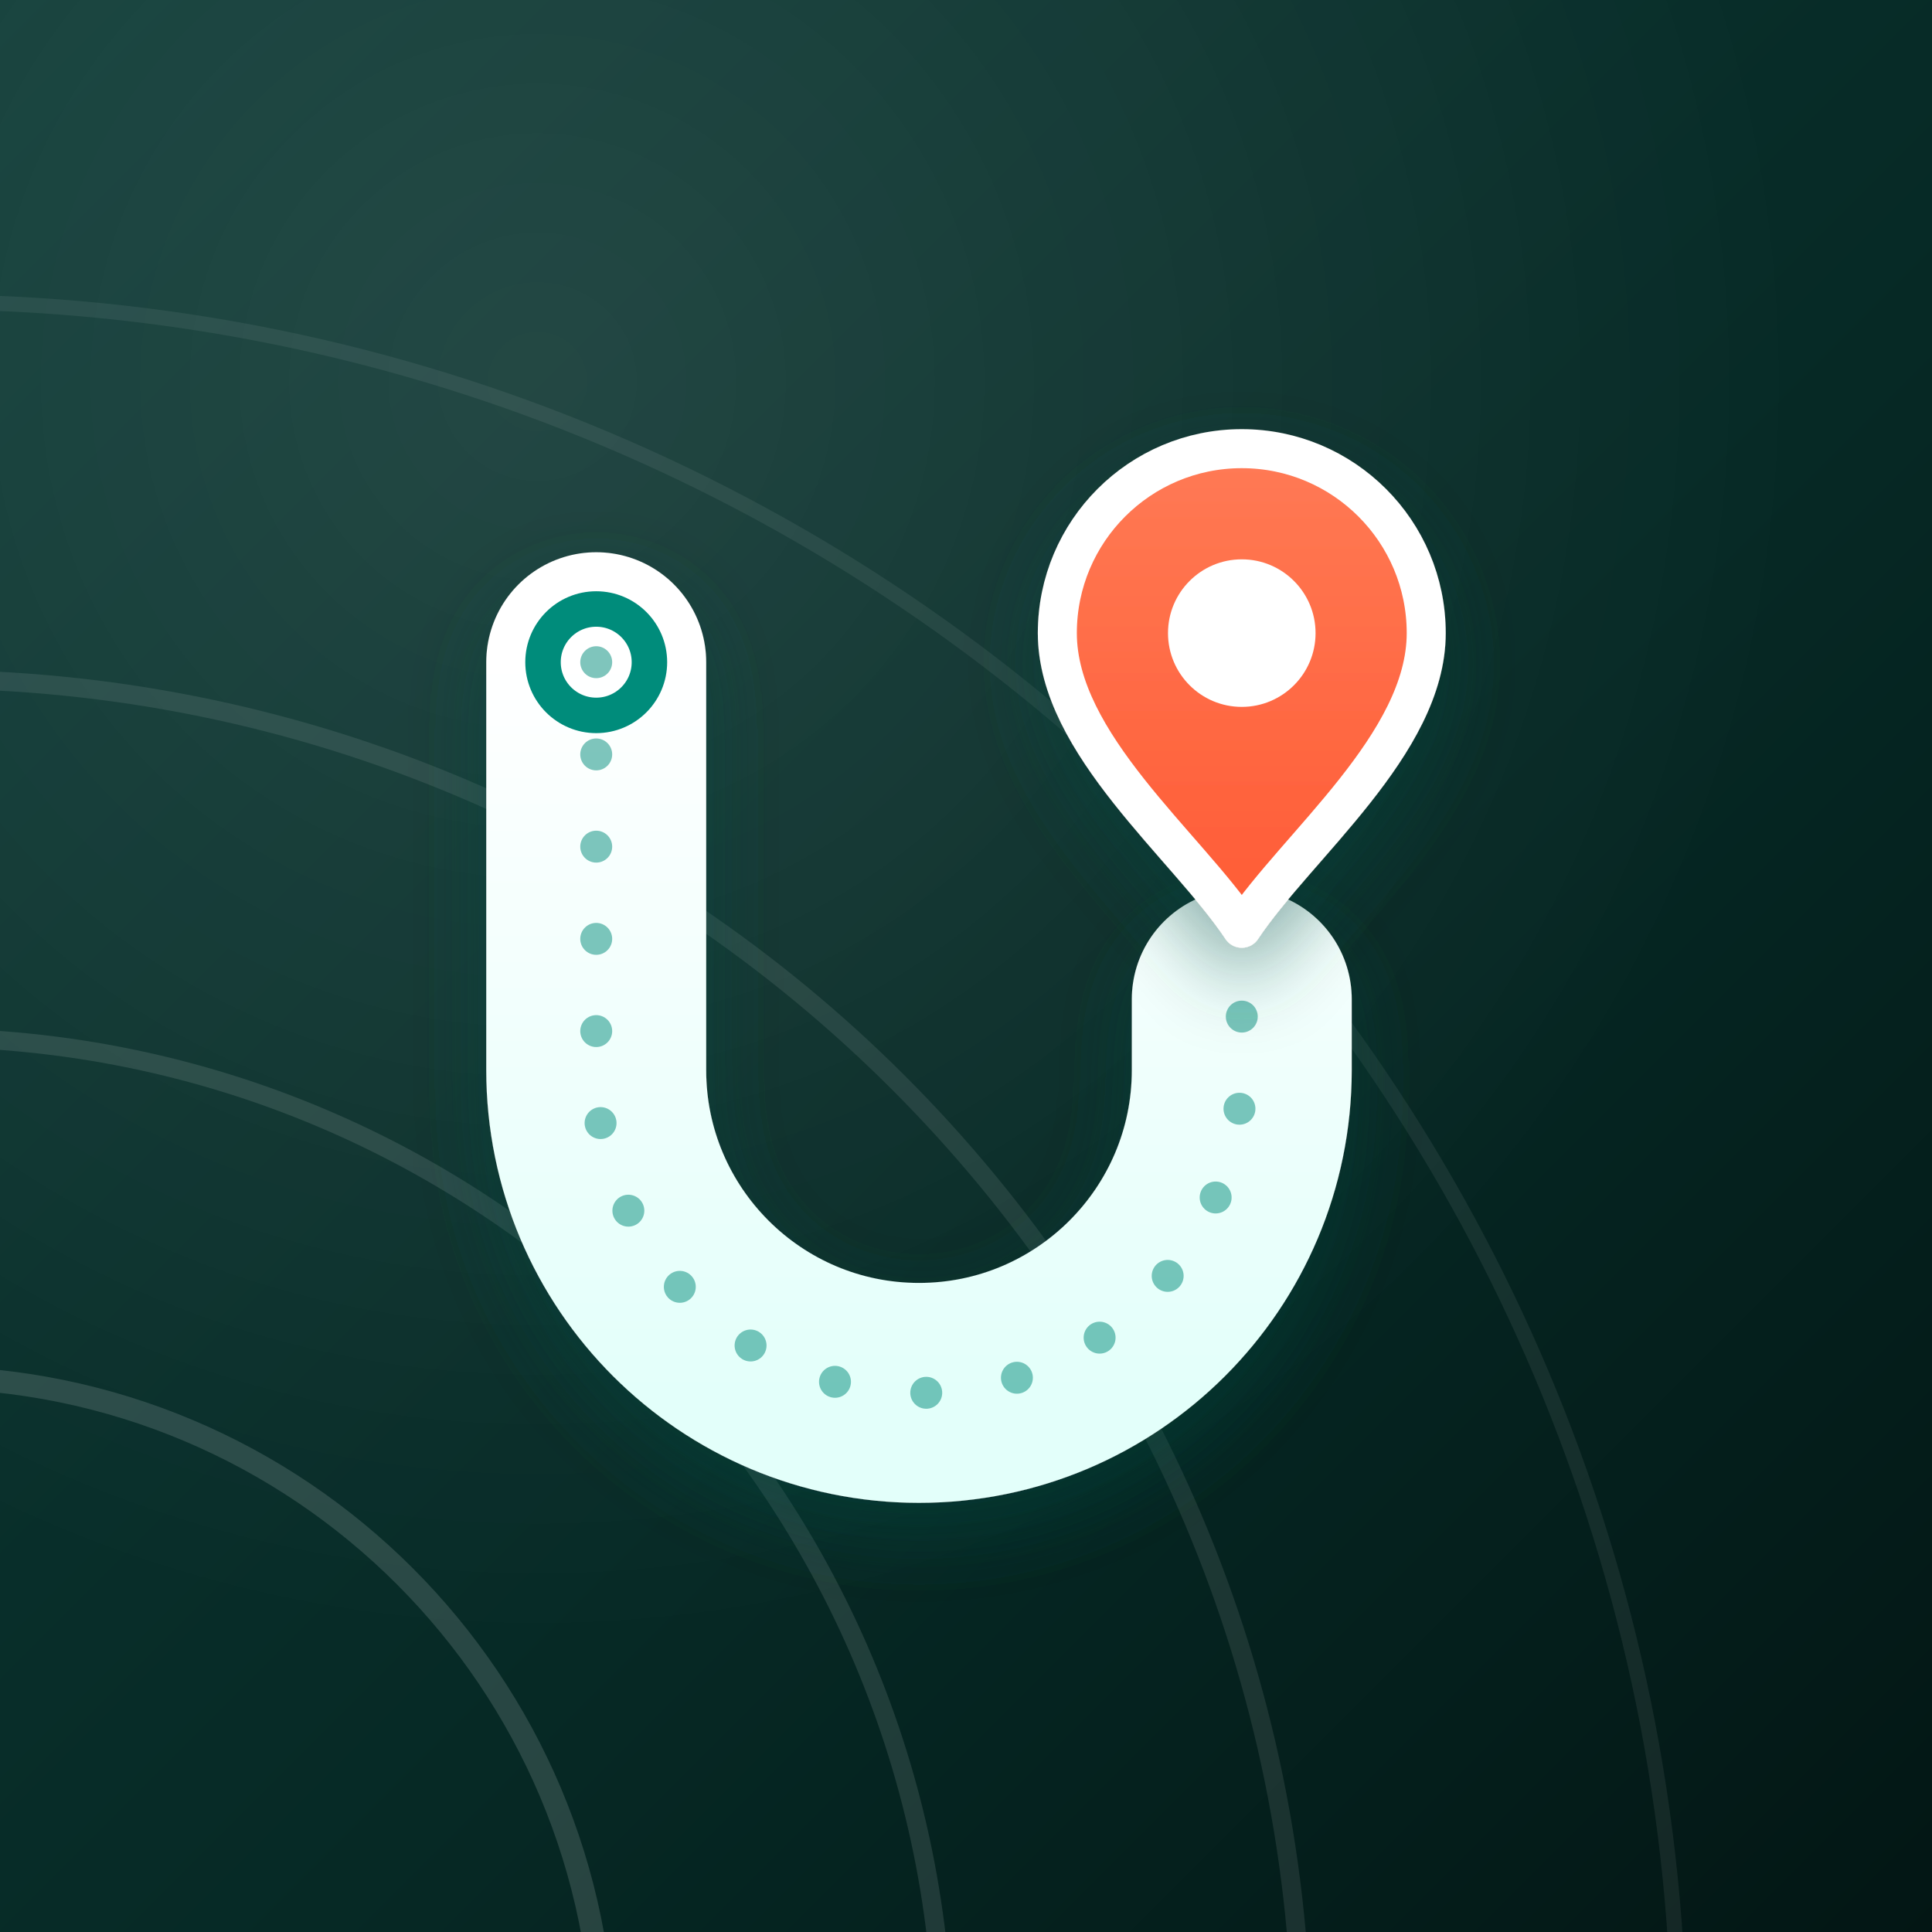
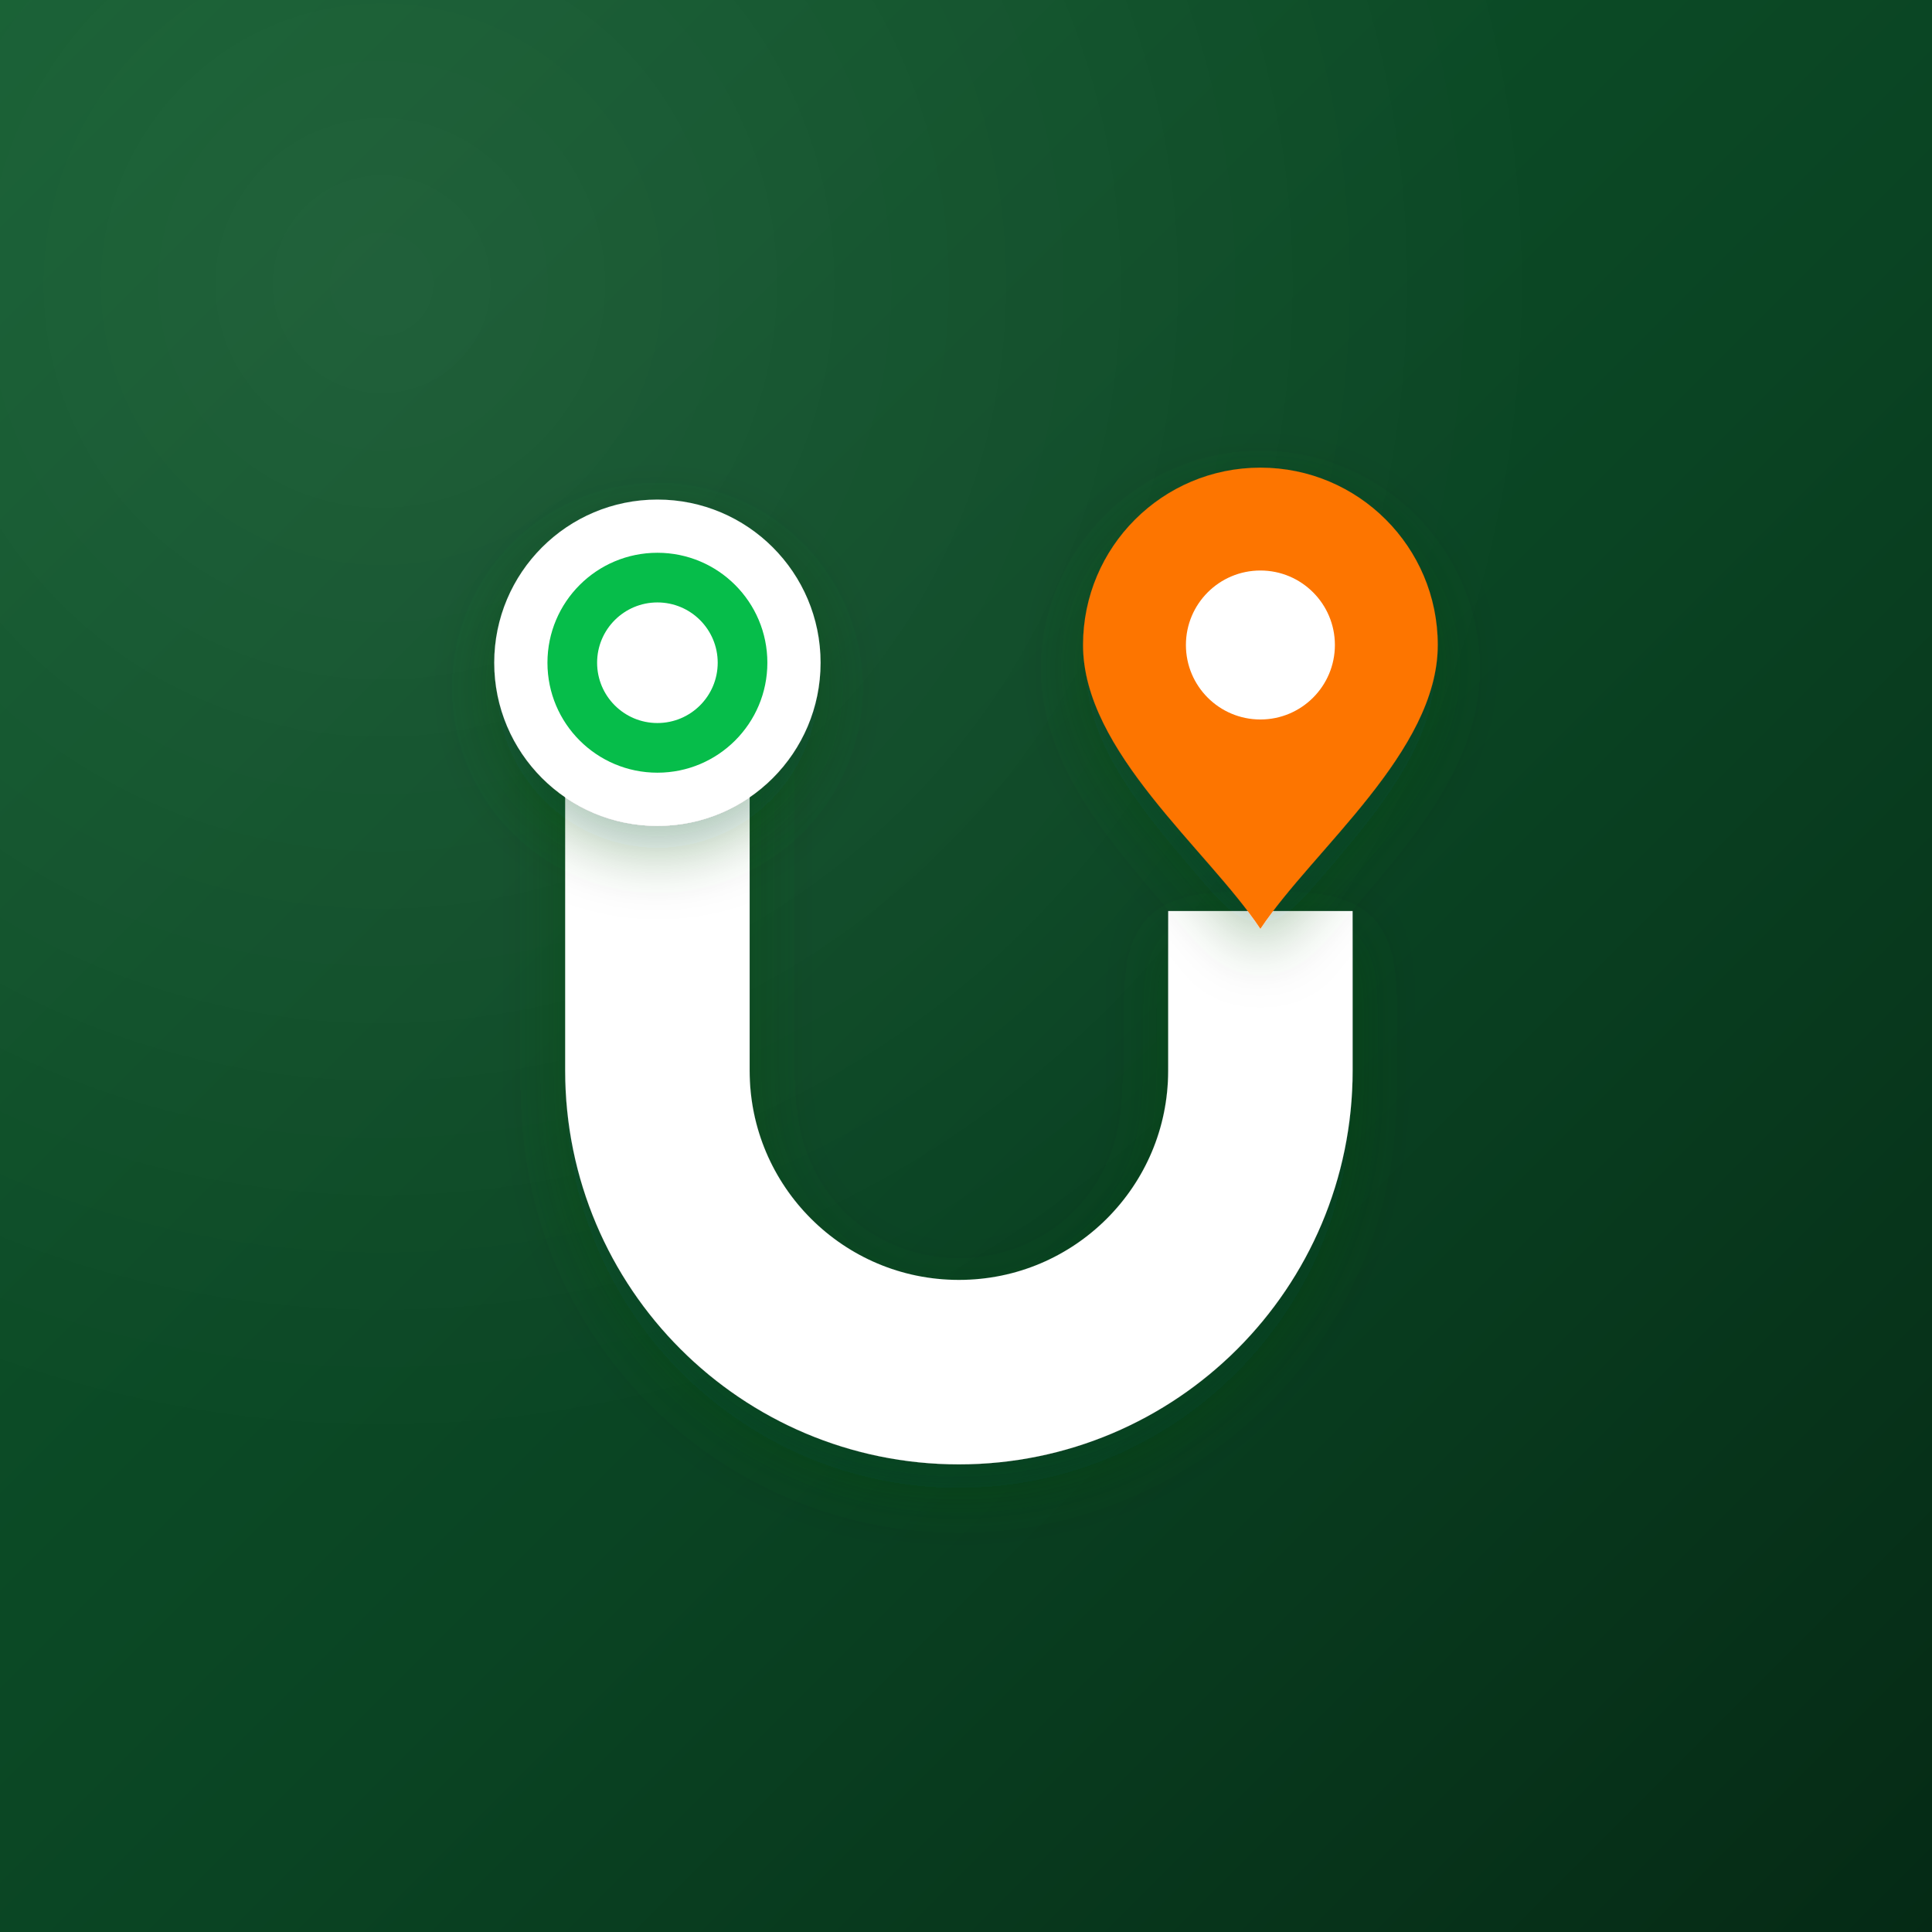
<svg xmlns="http://www.w3.org/2000/svg" width="1024" height="1024" viewBox="0 0 1024 1024">
  <defs>
    <linearGradient id="bg" x1="0" y1="0" x2="1" y2="1">
-       <stop offset="0" stop-color="#0E3B36" />
-       <stop offset=".58" stop-color="#062925" />
-       <stop offset="1" stop-color="#031614" />
+       <stop offset="0" stop-color="#0F5A2C" />
+       <stop offset=".55" stop-color="#0A4423" />
+       <stop offset="1" stop-color="#052A15" />
    </linearGradient>
-     <radialGradient id="glow" cx=".28" cy=".2" r=".65">
-       <stop offset="0" stop-color="#fff" stop-opacity=".10" />
+     <radialGradient id="glow" cx=".2" cy=".15" r=".6">
+       <stop offset="0" stop-color="#fff" stop-opacity=".08" />
      <stop offset="1" stop-color="#fff" stop-opacity="0" />
    </radialGradient>
  </defs>
  <rect width="1024" height="1024" fill="url(#bg)" />
  <rect width="1024" height="1024" fill="url(#glow)" />
-   <circle cx="-40" cy="1090" r="360" fill="none" stroke="#fff" stroke-opacity="0.14" stroke-width="12" />
-   <circle cx="-40" cy="1090" r="540" fill="none" stroke="#fff" stroke-opacity="0.11" stroke-width="10" />
-   <circle cx="-40" cy="1090" r="730" fill="none" stroke="#fff" stroke-opacity="0.09" stroke-width="10" />
-   <circle cx="-40" cy="1090" r="930" fill="none" stroke="#fff" stroke-opacity="0.07" stroke-width="8" />
  <defs>
    <filter id="shadow" x="-30%" y="-30%" width="160%" height="160%">
-       <feDropShadow dx="0" dy="18" stdDeviation="22" flood-color="#004A42" flood-opacity=".45" />
+       <feDropShadow dx="0" dy="14" stdDeviation="18" flood-color="#014D23" flood-opacity=".35" />
    </filter>
-     <linearGradient id="route" x1="0" y1="0" x2="0" y2="1">
-       <stop offset="0" stop-color="#fff" />
-       <stop offset="1" stop-color="#E3FFFA" />
-     </linearGradient>
-     <linearGradient id="pin" x1="0" y1="0" x2="0" y2="1">
-       <stop offset="0" stop-color="#FF7A55" />
-       <stop offset="1" stop-color="#FF5B35" />
-     </linearGradient>
  </defs>
-   <g transform="translate(512 512) scale(0.94) translate(-538.5 -501.3)">
-     <path d="M330 330 L330 560 A182.0 182.0 0 0 0 694 560 L694 520" fill="none" stroke="url(#route)" stroke-width="124" stroke-linecap="round" stroke-linejoin="round" filter="url(#shadow)" />
-     <path d="M330 330 L330 560 A182.0 182.0 0 0 0 694 560 L694 520" fill="none" stroke="#008C7B" stroke-opacity=".5" stroke-width="18" stroke-linecap="round" stroke-dasharray="0 52" />
-     <circle cx="330" cy="330" r="30" fill="none" stroke="#008C7B" stroke-width="20" />
-     <path d="M694 480 C662.8 433.2 590 376.0 590 313.6 A104 104 0 1 1 798 313.6 C798 376.0 725.2 433.2 694 480 Z" fill="url(#pin)" stroke="#fff" stroke-width="22" stroke-linejoin="round" filter="url(#shadow)" />
-     <circle cx="694" cy="313.6" r="41.6" fill="#fff" />
+   <g transform="translate(512 512) scale(0.94) translate(-516.0 -501.0)">
+     <path d="M342 330 L342 560 A170.0 170.0 0 0 0 682 560 L682 470" fill="none" stroke="#fff" stroke-width="104" filter="url(#shadow)" />
+     <circle cx="342" cy="330" r="92" fill="#fff" filter="url(#shadow)" />
+     <circle cx="342" cy="330" r="62" fill="#06BD4A" />
+     <circle cx="342" cy="330" r="34" fill="#fff" />
+     <path d="M682 480 C652.0 435.0 582 380.0 582 320.0 A100 100 0 1 1 782 320.0 C782 380.0 712.0 435.0 682 480 Z" fill="#FD7502" filter="url(#shadow)" />
+     <circle cx="682" cy="320.0" r="42.0" fill="#fff" />
  </g>
</svg>
